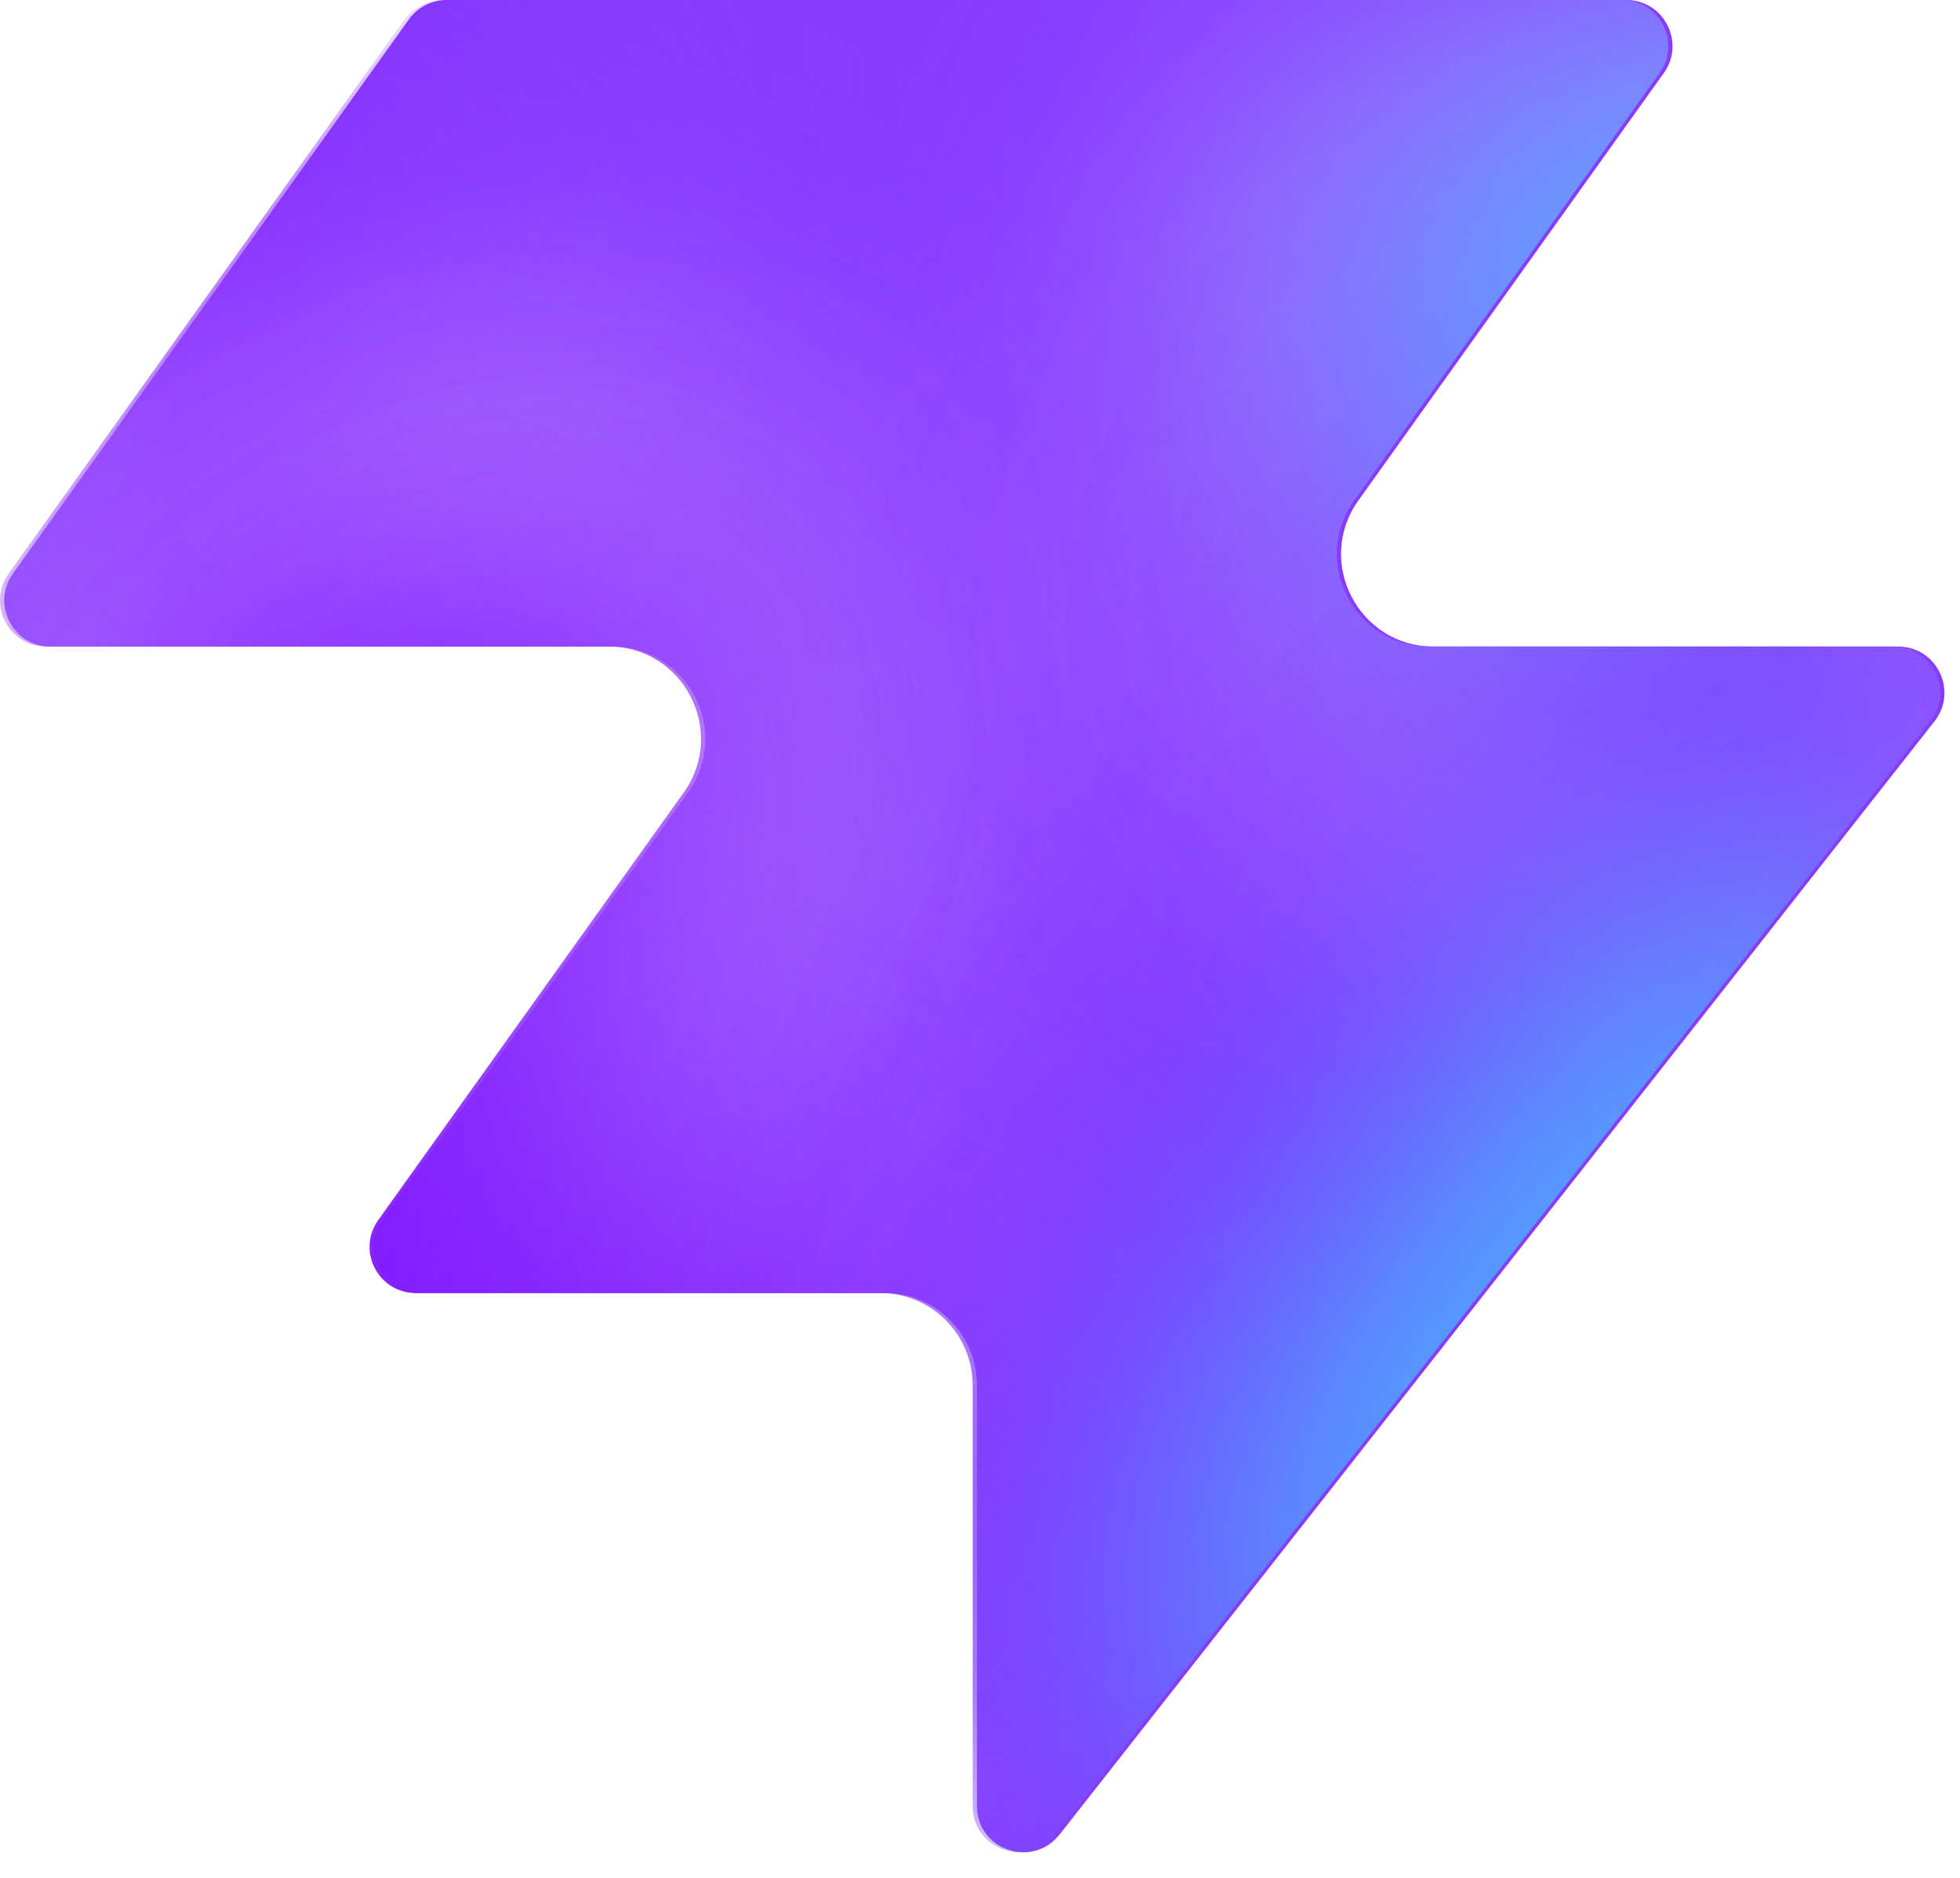
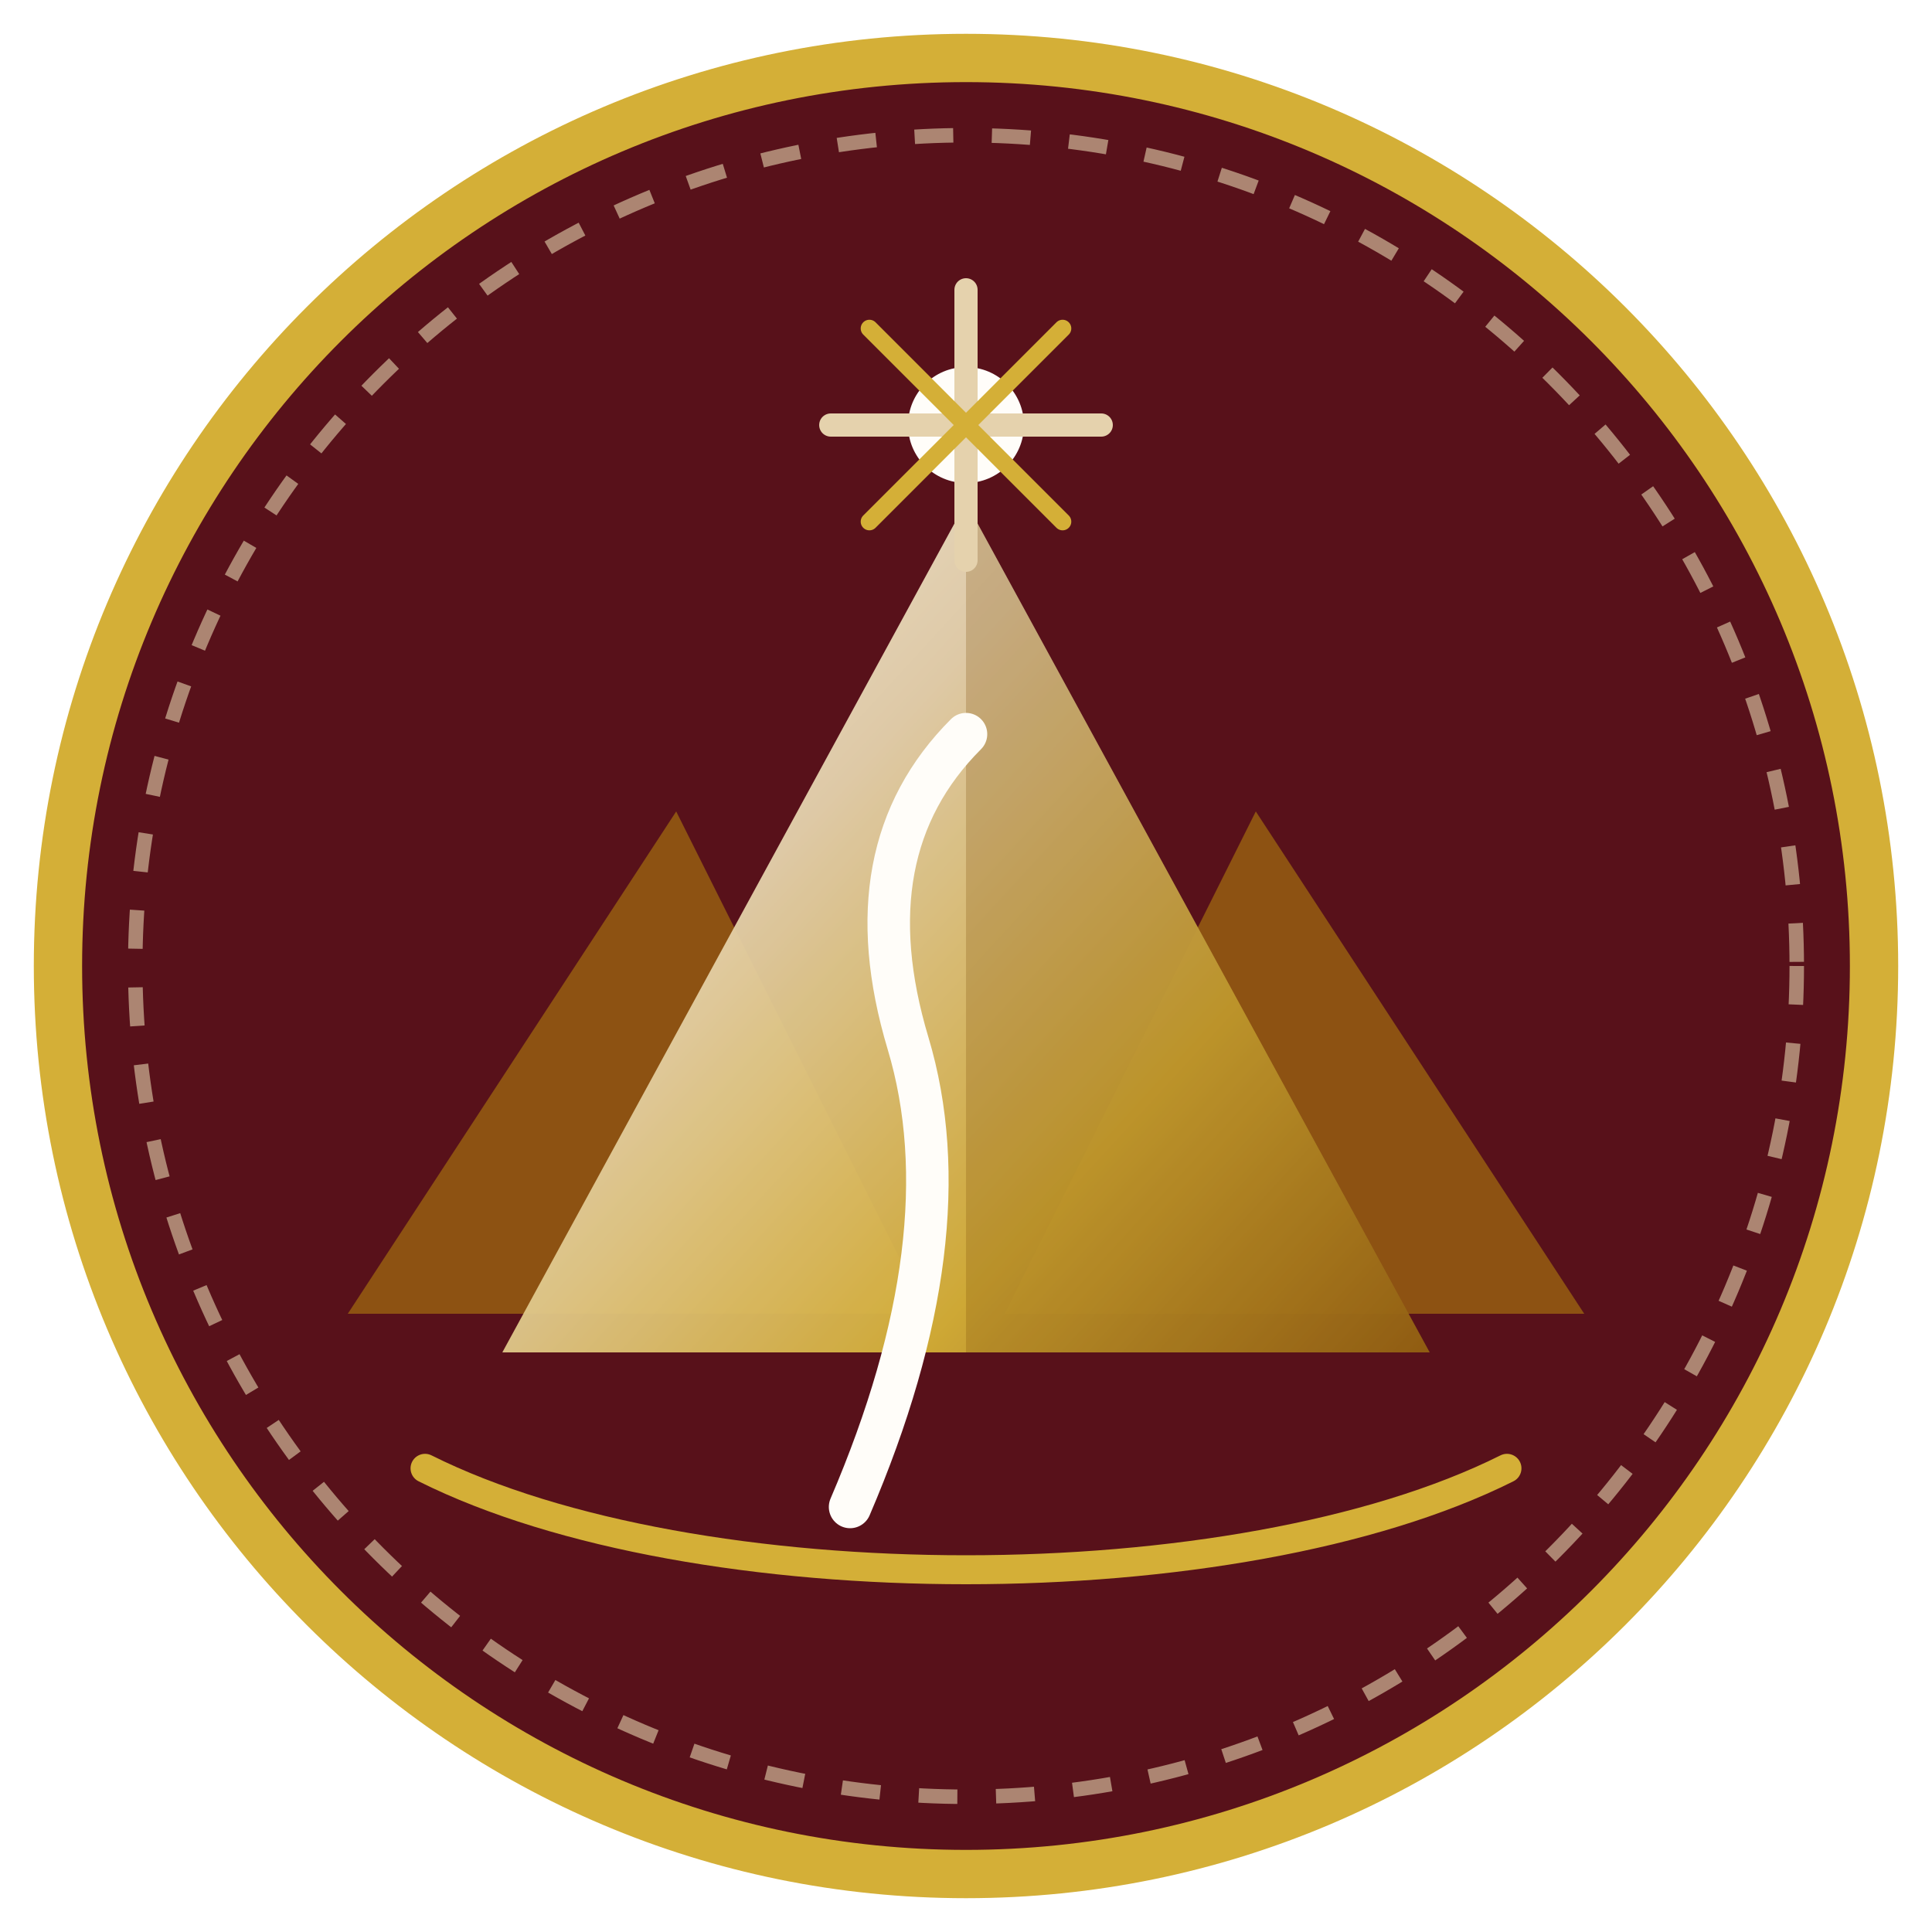
- <svg xmlns="http://www.w3.org/2000/svg" width="48" height="46" fill="none" viewBox="0 0 48 46">
-   <path fill="#863bff" d="M25.946 44.938c-.664.845-2.021.375-2.021-.698V33.937a2.26 2.26 0 0 0-2.262-2.262H10.287c-.92 0-1.456-1.04-.92-1.788l7.48-10.471c1.07-1.497 0-3.578-1.842-3.578H1.237c-.92 0-1.456-1.04-.92-1.788L10.013.474c.214-.297.556-.474.92-.474h28.894c.92 0 1.456 1.04.92 1.788l-7.48 10.471c-1.07 1.498 0 3.579 1.842 3.579h11.377c.943 0 1.473 1.088.89 1.83L25.947 44.94z" style="fill:#863bff;fill:color(display-p3 .525 .23 1);fill-opacity:1" />
-   <mask id="a" width="48" height="46" x="0" y="0" maskUnits="userSpaceOnUse" style="mask-type:alpha">
-     <path fill="#000" d="M25.842 44.938c-.664.844-2.021.375-2.021-.698V33.937a2.26 2.26 0 0 0-2.262-2.262H10.183c-.92 0-1.456-1.04-.92-1.788l7.48-10.471c1.07-1.498 0-3.579-1.842-3.579H1.133c-.92 0-1.456-1.04-.92-1.787L9.91.473c.214-.297.556-.474.92-.474h28.894c.92 0 1.456 1.04.92 1.788l-7.48 10.471c-1.07 1.498 0 3.578 1.842 3.578h11.377c.943 0 1.473 1.088.89 1.832L25.843 44.94z" style="fill:#000;fill-opacity:1" />
-   </mask>
-   <g mask="url(#a)">
-     <g filter="url(#b)">
-       <ellipse cx="5.508" cy="14.704" fill="#ede6ff" rx="5.508" ry="14.704" style="fill:#ede6ff;fill:color(display-p3 .927 .903 1);fill-opacity:1" transform="matrix(.00324 1 1 -.00324 -4.47 31.516)" />
-     </g>
-     <g filter="url(#c)">
-       <ellipse cx="10.399" cy="29.851" fill="#ede6ff" rx="10.399" ry="29.851" style="fill:#ede6ff;fill:color(display-p3 .927 .903 1);fill-opacity:1" transform="matrix(.00324 1 1 -.00324 -39.328 7.883)" />
-     </g>
-     <g filter="url(#d)">
-       <ellipse cx="5.508" cy="30.487" fill="#7e14ff" rx="5.508" ry="30.487" style="fill:#7e14ff;fill:color(display-p3 .492 .077 1);fill-opacity:1" transform="rotate(89.814 -25.913 -14.639)scale(1 -1)" />
-     </g>
-     <g filter="url(#e)">
-       <ellipse cx="5.508" cy="30.599" fill="#7e14ff" rx="5.508" ry="30.599" style="fill:#7e14ff;fill:color(display-p3 .492 .077 1);fill-opacity:1" transform="rotate(89.814 -32.644 -3.334)scale(1 -1)" />
-     </g>
-     <g filter="url(#f)">
-       <ellipse cx="5.508" cy="30.599" fill="#7e14ff" rx="5.508" ry="30.599" style="fill:#7e14ff;fill:color(display-p3 .492 .077 1);fill-opacity:1" transform="matrix(.00324 1 1 -.00324 -34.34 30.47)" />
-     </g>
-     <g filter="url(#g)">
-       <ellipse cx="14.072" cy="22.078" fill="#ede6ff" rx="14.072" ry="22.078" style="fill:#ede6ff;fill:color(display-p3 .927 .903 1);fill-opacity:1" transform="rotate(93.35 24.506 48.493)scale(-1 1)" />
-     </g>
-     <g filter="url(#h)">
-       <ellipse cx="3.47" cy="21.501" fill="#7e14ff" rx="3.47" ry="21.501" style="fill:#7e14ff;fill:color(display-p3 .492 .077 1);fill-opacity:1" transform="rotate(89.009 28.708 47.59)scale(-1 1)" />
-     </g>
-     <g filter="url(#i)">
-       <ellipse cx="3.47" cy="21.501" fill="#7e14ff" rx="3.47" ry="21.501" style="fill:#7e14ff;fill:color(display-p3 .492 .077 1);fill-opacity:1" transform="rotate(89.009 28.708 47.59)scale(-1 1)" />
-     </g>
-     <g filter="url(#j)">
-       <ellipse cx=".387" cy="8.972" fill="#7e14ff" rx="4.407" ry="29.108" style="fill:#7e14ff;fill:color(display-p3 .492 .077 1);fill-opacity:1" transform="rotate(39.51 .387 8.972)" />
-     </g>
-     <g filter="url(#k)">
-       <ellipse cx="47.523" cy="-6.092" fill="#7e14ff" rx="4.407" ry="29.108" style="fill:#7e14ff;fill:color(display-p3 .492 .077 1);fill-opacity:1" transform="rotate(37.892 47.523 -6.092)" />
-     </g>
-     <g filter="url(#l)">
-       <ellipse cx="41.412" cy="6.333" fill="#47bfff" rx="5.971" ry="9.665" style="fill:#47bfff;fill:color(display-p3 .28 .748 1);fill-opacity:1" transform="rotate(37.892 41.412 6.333)" />
-     </g>
-     <g filter="url(#m)">
-       <ellipse cx="-1.879" cy="38.332" fill="#7e14ff" rx="4.407" ry="29.108" style="fill:#7e14ff;fill:color(display-p3 .492 .077 1);fill-opacity:1" transform="rotate(37.892 -1.88 38.332)" />
-     </g>
-     <g filter="url(#n)">
-       <ellipse cx="-1.879" cy="38.332" fill="#7e14ff" rx="4.407" ry="29.108" style="fill:#7e14ff;fill:color(display-p3 .492 .077 1);fill-opacity:1" transform="rotate(37.892 -1.88 38.332)" />
-     </g>
-     <g filter="url(#o)">
-       <ellipse cx="35.651" cy="29.907" fill="#7e14ff" rx="4.407" ry="29.108" style="fill:#7e14ff;fill:color(display-p3 .492 .077 1);fill-opacity:1" transform="rotate(37.892 35.651 29.907)" />
-     </g>
-     <g filter="url(#p)">
-       <ellipse cx="38.418" cy="32.4" fill="#47bfff" rx="5.971" ry="15.297" style="fill:#47bfff;fill:color(display-p3 .28 .748 1);fill-opacity:1" transform="rotate(37.892 38.418 32.4)" />
-     </g>
-   </g>
+ <svg xmlns="http://www.w3.org/2000/svg" viewBox="0 0 100 100" fill="none">
+   <circle cx="50" cy="50" r="47" fill="#58111A" stroke="#D4AF37" stroke-width="2.5" />
+   <circle cx="50" cy="50" r="43" fill="none" stroke="#E5D2AD" stroke-width="0.75" stroke-opacity="0.6" stroke-dasharray="2 2" />
+   <polygon points="18,68 35,42 48,68" fill="#B8860B" opacity="0.55" />
+   <polygon points="52,68 65,42 82,68" fill="#B8860B" opacity="0.55" />
+   <polygon points="26,70 50,26 74,70" fill="url(#yatraGoldGrad)" opacity="0.95" />
+   <polygon points="50,26 50,70 74,70" fill="#7A4B08" opacity="0.25" />
+   <path d="M44,78 Q50,64 47,54 T50,38" stroke="#FFFDF9" stroke-width="2.2" stroke-linecap="round" fill="none" />
+   <circle cx="50" cy="22" r="3" fill="#FFFDF9" />
+   <path d="M50,15 L50,29 M43,22 L57,22" stroke="#E5D2AD" stroke-width="1.2" stroke-linecap="round" />
+   <path d="M45,17 L55,27 M45,27 L55,17" stroke="#D4AF37" stroke-width="0.9" stroke-linecap="round" />
+   <path d="M22,76 C36,83 64,83 78,76" stroke="#D4AF37" stroke-width="1.5" stroke-linecap="round" fill="none" />
  <defs>
-     <filter id="b" width="60.045" height="41.654" x="-19.77" y="16.149" color-interpolation-filters="sRGB" filterUnits="userSpaceOnUse">
-       <feFlood flood-opacity="0" result="BackgroundImageFix" />
-       <feBlend in="SourceGraphic" in2="BackgroundImageFix" result="shape" />
-       <feGaussianBlur result="effect1_foregroundBlur_2002_17158" stdDeviation="7.659" />
-     </filter>
-     <filter id="c" width="90.34" height="51.437" x="-54.613" y="-7.533" color-interpolation-filters="sRGB" filterUnits="userSpaceOnUse">
-       <feFlood flood-opacity="0" result="BackgroundImageFix" />
-       <feBlend in="SourceGraphic" in2="BackgroundImageFix" result="shape" />
-       <feGaussianBlur result="effect1_foregroundBlur_2002_17158" stdDeviation="7.659" />
-     </filter>
-     <filter id="d" width="79.355" height="29.4" x="-49.64" y="2.03" color-interpolation-filters="sRGB" filterUnits="userSpaceOnUse">
-       <feFlood flood-opacity="0" result="BackgroundImageFix" />
-       <feBlend in="SourceGraphic" in2="BackgroundImageFix" result="shape" />
-       <feGaussianBlur result="effect1_foregroundBlur_2002_17158" stdDeviation="4.596" />
-     </filter>
-     <filter id="e" width="79.579" height="29.4" x="-45.045" y="20.029" color-interpolation-filters="sRGB" filterUnits="userSpaceOnUse">
-       <feFlood flood-opacity="0" result="BackgroundImageFix" />
-       <feBlend in="SourceGraphic" in2="BackgroundImageFix" result="shape" />
-       <feGaussianBlur result="effect1_foregroundBlur_2002_17158" stdDeviation="4.596" />
-     </filter>
-     <filter id="f" width="79.579" height="29.4" x="-43.513" y="21.178" color-interpolation-filters="sRGB" filterUnits="userSpaceOnUse">
-       <feFlood flood-opacity="0" result="BackgroundImageFix" />
-       <feBlend in="SourceGraphic" in2="BackgroundImageFix" result="shape" />
-       <feGaussianBlur result="effect1_foregroundBlur_2002_17158" stdDeviation="4.596" />
-     </filter>
-     <filter id="g" width="74.749" height="58.852" x="15.756" y="-17.901" color-interpolation-filters="sRGB" filterUnits="userSpaceOnUse">
-       <feFlood flood-opacity="0" result="BackgroundImageFix" />
-       <feBlend in="SourceGraphic" in2="BackgroundImageFix" result="shape" />
-       <feGaussianBlur result="effect1_foregroundBlur_2002_17158" stdDeviation="7.659" />
-     </filter>
-     <filter id="h" width="61.377" height="25.362" x="23.548" y="2.284" color-interpolation-filters="sRGB" filterUnits="userSpaceOnUse">
-       <feFlood flood-opacity="0" result="BackgroundImageFix" />
-       <feBlend in="SourceGraphic" in2="BackgroundImageFix" result="shape" />
-       <feGaussianBlur result="effect1_foregroundBlur_2002_17158" stdDeviation="4.596" />
-     </filter>
-     <filter id="i" width="61.377" height="25.362" x="23.548" y="2.284" color-interpolation-filters="sRGB" filterUnits="userSpaceOnUse">
-       <feFlood flood-opacity="0" result="BackgroundImageFix" />
-       <feBlend in="SourceGraphic" in2="BackgroundImageFix" result="shape" />
-       <feGaussianBlur result="effect1_foregroundBlur_2002_17158" stdDeviation="4.596" />
-     </filter>
-     <filter id="j" width="56.045" height="63.649" x="-27.636" y="-22.853" color-interpolation-filters="sRGB" filterUnits="userSpaceOnUse">
-       <feFlood flood-opacity="0" result="BackgroundImageFix" />
-       <feBlend in="SourceGraphic" in2="BackgroundImageFix" result="shape" />
-       <feGaussianBlur result="effect1_foregroundBlur_2002_17158" stdDeviation="4.596" />
-     </filter>
-     <filter id="k" width="54.814" height="64.646" x="20.116" y="-38.415" color-interpolation-filters="sRGB" filterUnits="userSpaceOnUse">
-       <feFlood flood-opacity="0" result="BackgroundImageFix" />
-       <feBlend in="SourceGraphic" in2="BackgroundImageFix" result="shape" />
-       <feGaussianBlur result="effect1_foregroundBlur_2002_17158" stdDeviation="4.596" />
-     </filter>
-     <filter id="l" width="33.541" height="35.313" x="24.641" y="-11.323" color-interpolation-filters="sRGB" filterUnits="userSpaceOnUse">
-       <feFlood flood-opacity="0" result="BackgroundImageFix" />
-       <feBlend in="SourceGraphic" in2="BackgroundImageFix" result="shape" />
-       <feGaussianBlur result="effect1_foregroundBlur_2002_17158" stdDeviation="4.596" />
-     </filter>
-     <filter id="m" width="54.814" height="64.646" x="-29.286" y="6.009" color-interpolation-filters="sRGB" filterUnits="userSpaceOnUse">
-       <feFlood flood-opacity="0" result="BackgroundImageFix" />
-       <feBlend in="SourceGraphic" in2="BackgroundImageFix" result="shape" />
-       <feGaussianBlur result="effect1_foregroundBlur_2002_17158" stdDeviation="4.596" />
-     </filter>
-     <filter id="n" width="54.814" height="64.646" x="-29.286" y="6.009" color-interpolation-filters="sRGB" filterUnits="userSpaceOnUse">
-       <feFlood flood-opacity="0" result="BackgroundImageFix" />
-       <feBlend in="SourceGraphic" in2="BackgroundImageFix" result="shape" />
-       <feGaussianBlur result="effect1_foregroundBlur_2002_17158" stdDeviation="4.596" />
-     </filter>
-     <filter id="o" width="54.814" height="64.646" x="8.244" y="-2.416" color-interpolation-filters="sRGB" filterUnits="userSpaceOnUse">
-       <feFlood flood-opacity="0" result="BackgroundImageFix" />
-       <feBlend in="SourceGraphic" in2="BackgroundImageFix" result="shape" />
-       <feGaussianBlur result="effect1_foregroundBlur_2002_17158" stdDeviation="4.596" />
-     </filter>
-     <filter id="p" width="39.409" height="43.623" x="18.713" y="10.588" color-interpolation-filters="sRGB" filterUnits="userSpaceOnUse">
-       <feFlood flood-opacity="0" result="BackgroundImageFix" />
-       <feBlend in="SourceGraphic" in2="BackgroundImageFix" result="shape" />
-       <feGaussianBlur result="effect1_foregroundBlur_2002_17158" stdDeviation="4.596" />
-     </filter>
+     <linearGradient id="yatraGoldGrad" x1="26" y1="26" x2="74" y2="70" gradientUnits="userSpaceOnUse">
+       <stop offset="0%" stop-color="#FAF5EB" />
+       <stop offset="35%" stop-color="#E5D2AD" />
+       <stop offset="70%" stop-color="#D4AF37" />
+       <stop offset="100%" stop-color="#996515" />
+     </linearGradient>
  </defs>
</svg>
